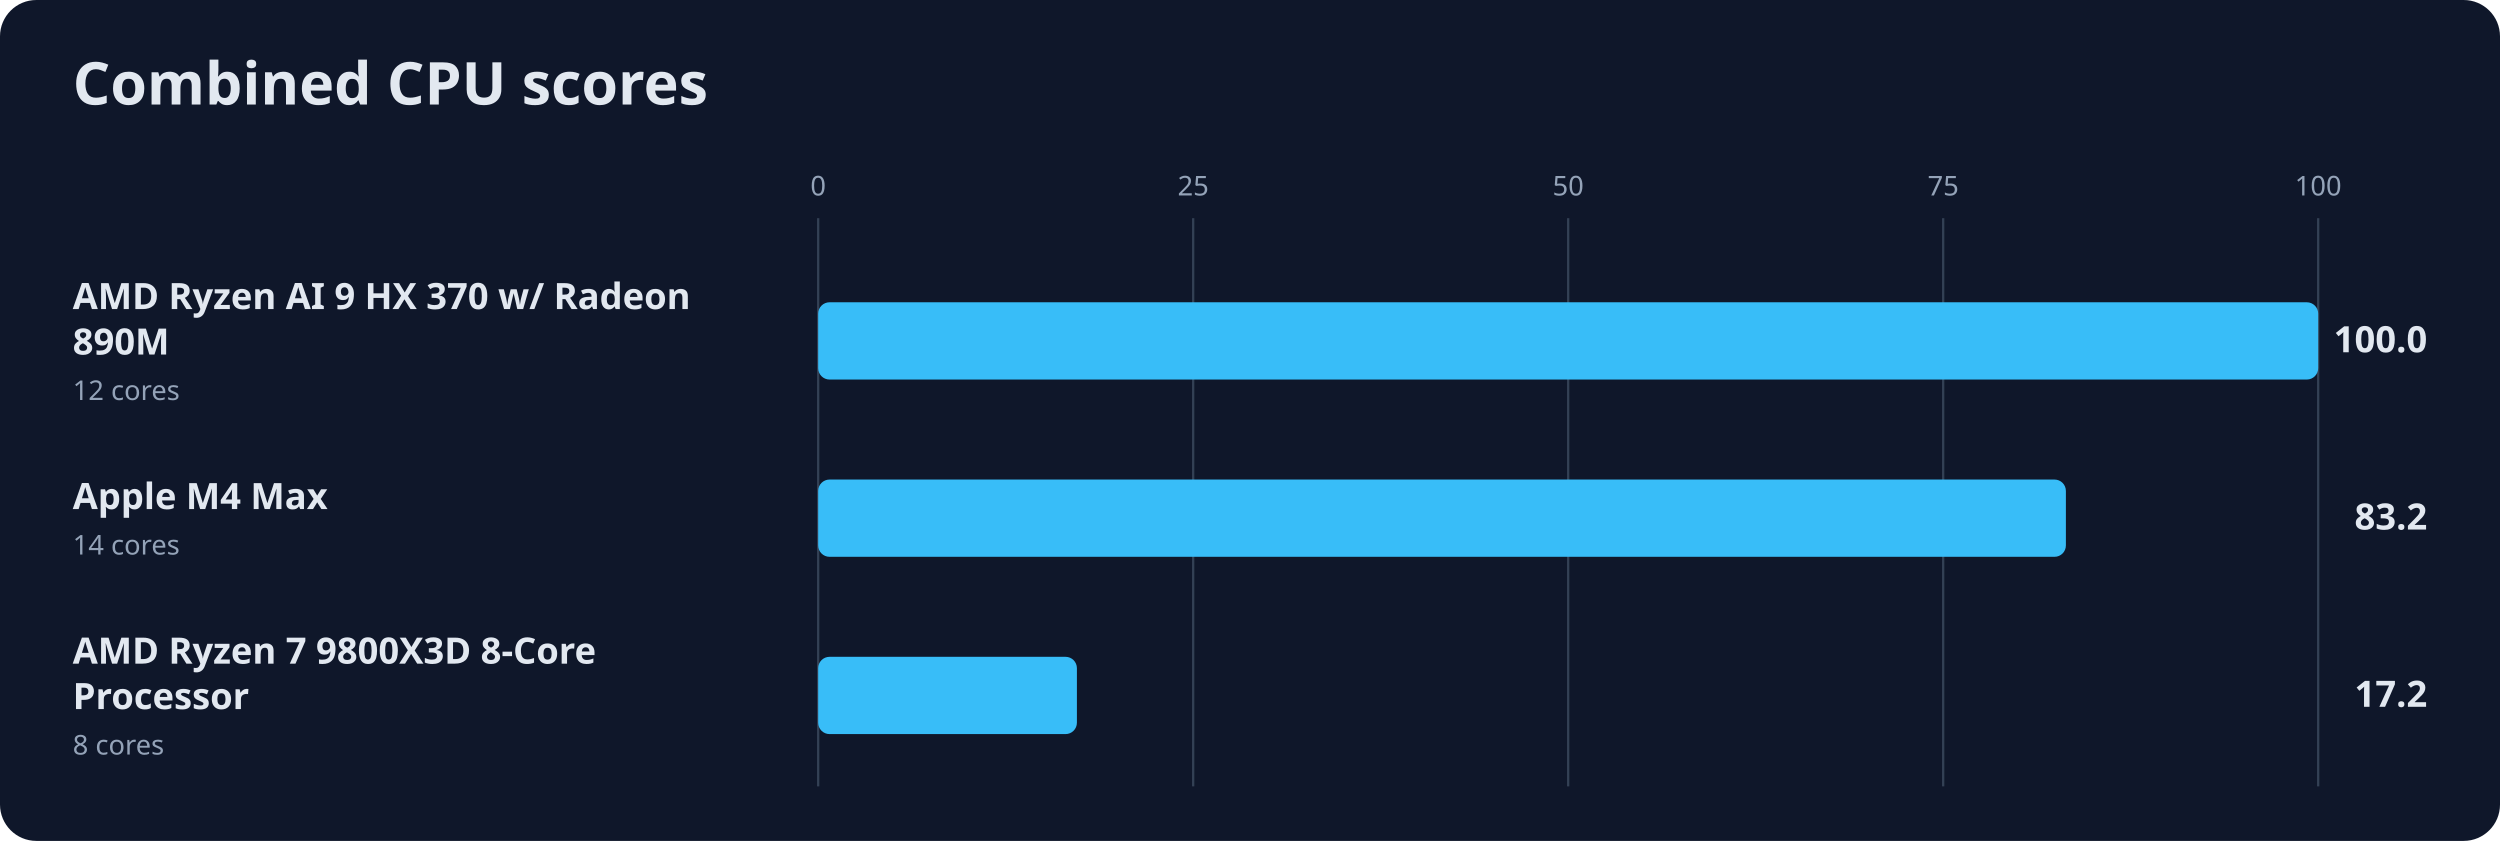
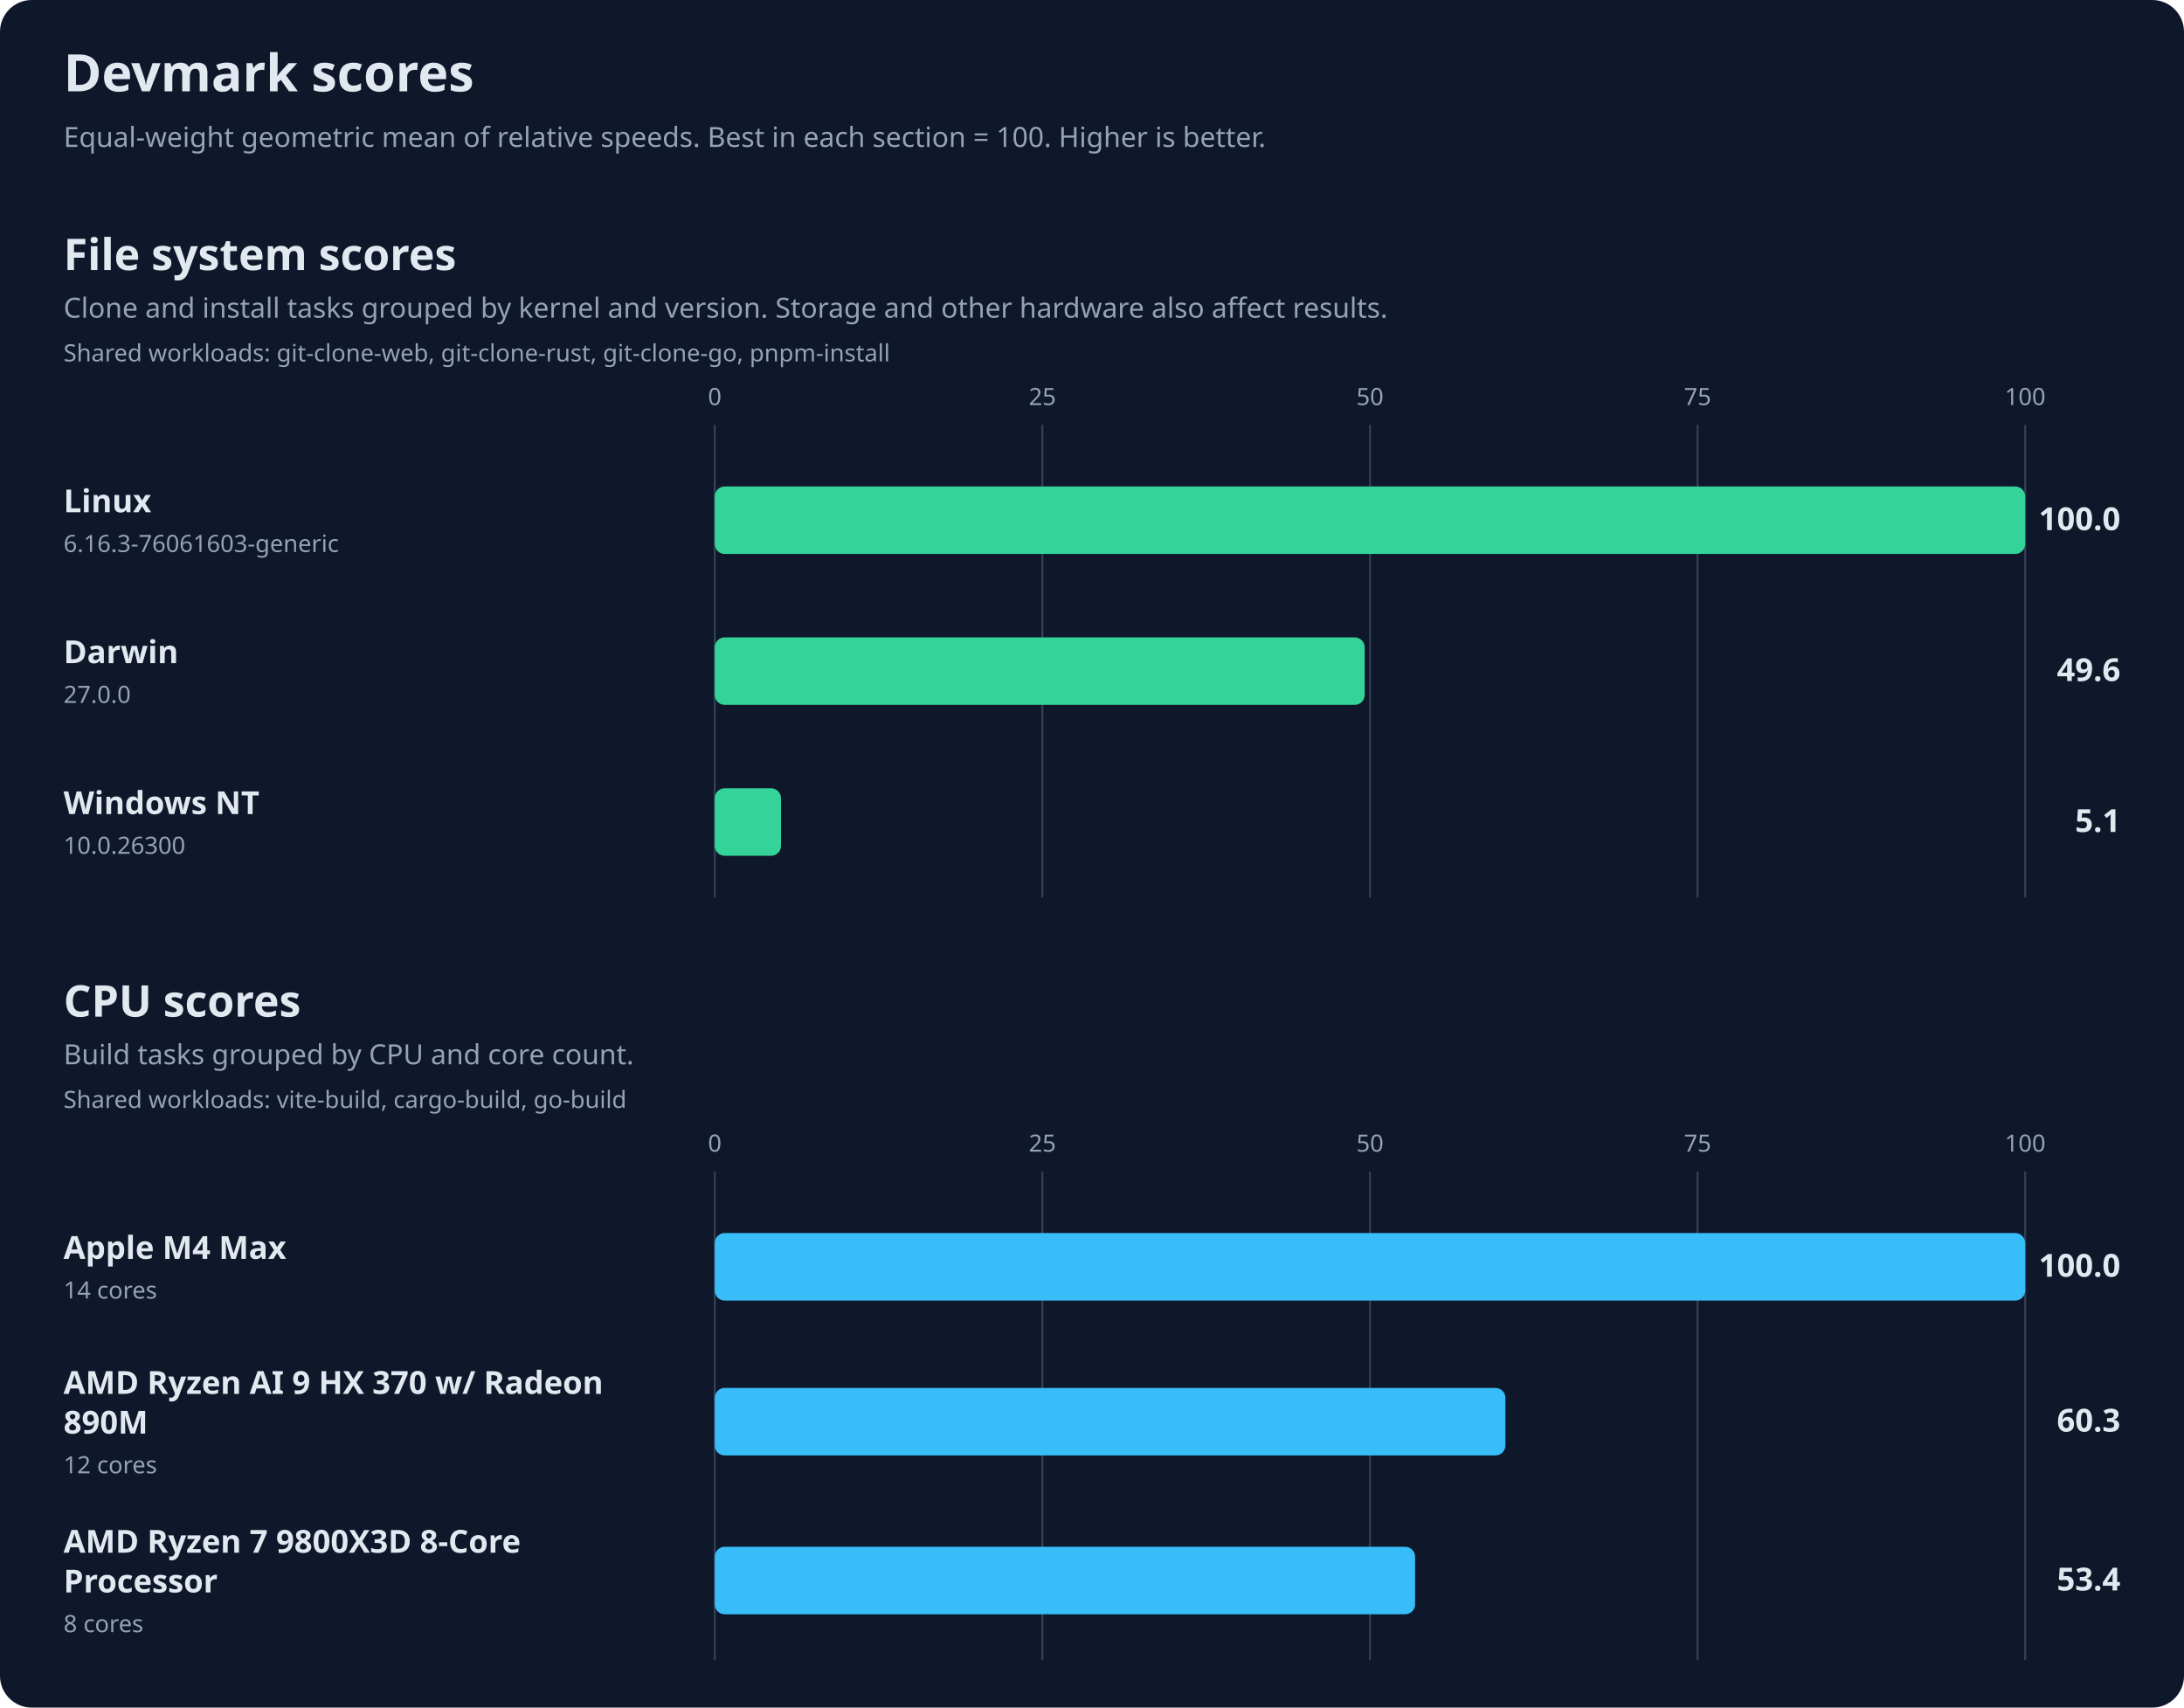
- <svg xmlns="http://www.w3.org/2000/svg" width="1100" height="370" viewBox="0 0 1100 370" role="img" aria-labelledby="title">
-   <rect width="1100" height="370" rx="16" fill="#0f172a" />
+ <svg xmlns="http://www.w3.org/2000/svg" width="1100" height="860" viewBox="0 0 1100 860" role="img" aria-labelledby="title">
+   <rect width="1100" height="860" rx="16" fill="#0f172a" />
  <g font-family="system-ui, sans-serif" fill="#e2e8f0">
-     <text x="32" y="46" font-size="26" font-weight="700">Combined CPU scores</text>
-     <line x1="360.0" y1="96" x2="360.0" y2="346" stroke="#334155" />
-     <text x="360.0" y="86" text-anchor="middle" font-size="12" fill="#94a3b8">0</text>
-     <line x1="525.0" y1="96" x2="525.0" y2="346" stroke="#334155" />
-     <text x="525.0" y="86" text-anchor="middle" font-size="12" fill="#94a3b8">25</text>
-     <line x1="690.0" y1="96" x2="690.0" y2="346" stroke="#334155" />
-     <text x="690.0" y="86" text-anchor="middle" font-size="12" fill="#94a3b8">50</text>
-     <line x1="855.0" y1="96" x2="855.0" y2="346" stroke="#334155" />
-     <text x="855.0" y="86" text-anchor="middle" font-size="12" fill="#94a3b8">75</text>
-     <line x1="1020.0" y1="96" x2="1020.0" y2="346" stroke="#334155" />
-     <text x="1020.0" y="86" text-anchor="middle" font-size="12" fill="#94a3b8">100</text>
-     <text x="32" y="136.0" font-size="16" font-weight="600">AMD Ryzen AI 9 HX 370 w/ Radeon</text>
-     <text x="32" y="156.0" font-size="16" font-weight="600">890M</text>
-     <text x="32" y="176.0" font-size="12" fill="#94a3b8">12 cores</text>
-     <rect x="360" y="133.0" width="660.00" height="34" rx="5" fill="#38bdf8" />
-     <text x="1068" y="155.0" text-anchor="end" font-size="16" font-weight="600">100.0</text>
-     <text x="32" y="224.0" font-size="16" font-weight="600">Apple M4 Max</text>
-     <text x="32" y="244.0" font-size="12" fill="#94a3b8">14 cores</text>
-     <rect x="360" y="211.0" width="548.99" height="34" rx="5" fill="#38bdf8" />
-     <text x="1068" y="233.0" text-anchor="end" font-size="16" font-weight="600">83.2</text>
-     <text x="32" y="292.0" font-size="16" font-weight="600">AMD Ryzen 7 9800X3D 8-Core</text>
-     <text x="32" y="312.0" font-size="16" font-weight="600">Processor</text>
-     <text x="32" y="332.0" font-size="12" fill="#94a3b8">8 cores</text>
-     <rect x="360" y="289.0" width="113.84" height="34" rx="5" fill="#38bdf8" />
-     <text x="1068" y="311.0" text-anchor="end" font-size="16" font-weight="600">17.2</text>
+     <text x="32" y="46" font-size="26" font-weight="700">Devmark scores</text>
+     <text x="32" y="74" font-size="14" fill="#94a3b8">Equal-weight geometric mean of relative speeds. Best in each section = 100. Higher is better.</text>
+     <g id="file-system">
+       <text x="32" y="136" font-size="22" font-weight="700">File system scores</text>
+       <text x="32" y="160" font-size="14" fill="#94a3b8">Clone and install tasks grouped by kernel and version. Storage and other hardware also affect results.</text>
+       <text x="32" y="182" font-size="12" fill="#94a3b8">Shared workloads: git-clone-web, git-clone-rust, git-clone-go, pnpm-install</text>
+       <line x1="360.0" y1="214" x2="360.0" y2="452" stroke="#334155" />
+       <text x="360.0" y="204" text-anchor="middle" font-size="12" fill="#94a3b8">0</text>
+       <line x1="525.0" y1="214" x2="525.0" y2="452" stroke="#334155" />
+       <text x="525.0" y="204" text-anchor="middle" font-size="12" fill="#94a3b8">25</text>
+       <line x1="690.0" y1="214" x2="690.0" y2="452" stroke="#334155" />
+       <text x="690.0" y="204" text-anchor="middle" font-size="12" fill="#94a3b8">50</text>
+       <line x1="855.0" y1="214" x2="855.0" y2="452" stroke="#334155" />
+       <text x="855.0" y="204" text-anchor="middle" font-size="12" fill="#94a3b8">75</text>
+       <line x1="1020.0" y1="214" x2="1020.0" y2="452" stroke="#334155" />
+       <text x="1020.0" y="204" text-anchor="middle" font-size="12" fill="#94a3b8">100</text>
+       <text x="32" y="258.0" font-size="16" font-weight="600">Linux</text>
+       <text x="32" y="278.0" font-size="12" fill="#94a3b8">6.16.3-76061603-generic</text>
+       <rect x="360" y="245.0" width="660.00" height="34" rx="5" fill="#34d399" />
+       <text x="1068" y="267.0" text-anchor="end" font-size="16" font-weight="600">100.0</text>
+       <text x="32" y="334.0" font-size="16" font-weight="600">Darwin</text>
+       <text x="32" y="354.0" font-size="12" fill="#94a3b8">27.0.0</text>
+       <rect x="360" y="321.0" width="327.35" height="34" rx="5" fill="#34d399" />
+       <text x="1068" y="343.0" text-anchor="end" font-size="16" font-weight="600">49.6</text>
+       <text x="32" y="410.0" font-size="16" font-weight="600">Windows NT</text>
+       <text x="32" y="430.0" font-size="12" fill="#94a3b8">10.0.26300</text>
+       <rect x="360" y="397.0" width="33.37" height="34" rx="5" fill="#34d399" />
+       <text x="1068" y="419.0" text-anchor="end" font-size="16" font-weight="600">5.1</text>
+     </g>
+     <g id="cpu">
+       <text x="32" y="512" font-size="22" font-weight="700">CPU scores</text>
+       <text x="32" y="536" font-size="14" fill="#94a3b8">Build tasks grouped by CPU and core count.</text>
+       <text x="32" y="558" font-size="12" fill="#94a3b8">Shared workloads: vite-build, cargo-build, go-build</text>
+       <line x1="360.0" y1="590" x2="360.0" y2="836" stroke="#334155" />
+       <text x="360.0" y="580" text-anchor="middle" font-size="12" fill="#94a3b8">0</text>
+       <line x1="525.0" y1="590" x2="525.0" y2="836" stroke="#334155" />
+       <text x="525.0" y="580" text-anchor="middle" font-size="12" fill="#94a3b8">25</text>
+       <line x1="690.0" y1="590" x2="690.0" y2="836" stroke="#334155" />
+       <text x="690.0" y="580" text-anchor="middle" font-size="12" fill="#94a3b8">50</text>
+       <line x1="855.0" y1="590" x2="855.0" y2="836" stroke="#334155" />
+       <text x="855.0" y="580" text-anchor="middle" font-size="12" fill="#94a3b8">75</text>
+       <line x1="1020.0" y1="590" x2="1020.0" y2="836" stroke="#334155" />
+       <text x="1020.0" y="580" text-anchor="middle" font-size="12" fill="#94a3b8">100</text>
+       <text x="32" y="634.0" font-size="16" font-weight="600">Apple M4 Max</text>
+       <text x="32" y="654.0" font-size="12" fill="#94a3b8">14 cores</text>
+       <rect x="360" y="621.0" width="660.00" height="34" rx="5" fill="#38bdf8" />
+       <text x="1068" y="643.0" text-anchor="end" font-size="16" font-weight="600">100.0</text>
+       <text x="32" y="702.0" font-size="16" font-weight="600">AMD Ryzen AI 9 HX 370 w/ Radeon</text>
+       <text x="32" y="722.0" font-size="16" font-weight="600">890M</text>
+       <text x="32" y="742.0" font-size="12" fill="#94a3b8">12 cores</text>
+       <rect x="360" y="699.0" width="398.21" height="34" rx="5" fill="#38bdf8" />
+       <text x="1068" y="721.0" text-anchor="end" font-size="16" font-weight="600">60.3</text>
+       <text x="32" y="782.0" font-size="16" font-weight="600">AMD Ryzen 7 9800X3D 8-Core</text>
+       <text x="32" y="802.0" font-size="16" font-weight="600">Processor</text>
+       <text x="32" y="822.0" font-size="12" fill="#94a3b8">8 cores</text>
+       <rect x="360" y="779.0" width="352.74" height="34" rx="5" fill="#38bdf8" />
+       <text x="1068" y="801.0" text-anchor="end" font-size="16" font-weight="600">53.4</text>
+     </g>
  </g>
</svg>
